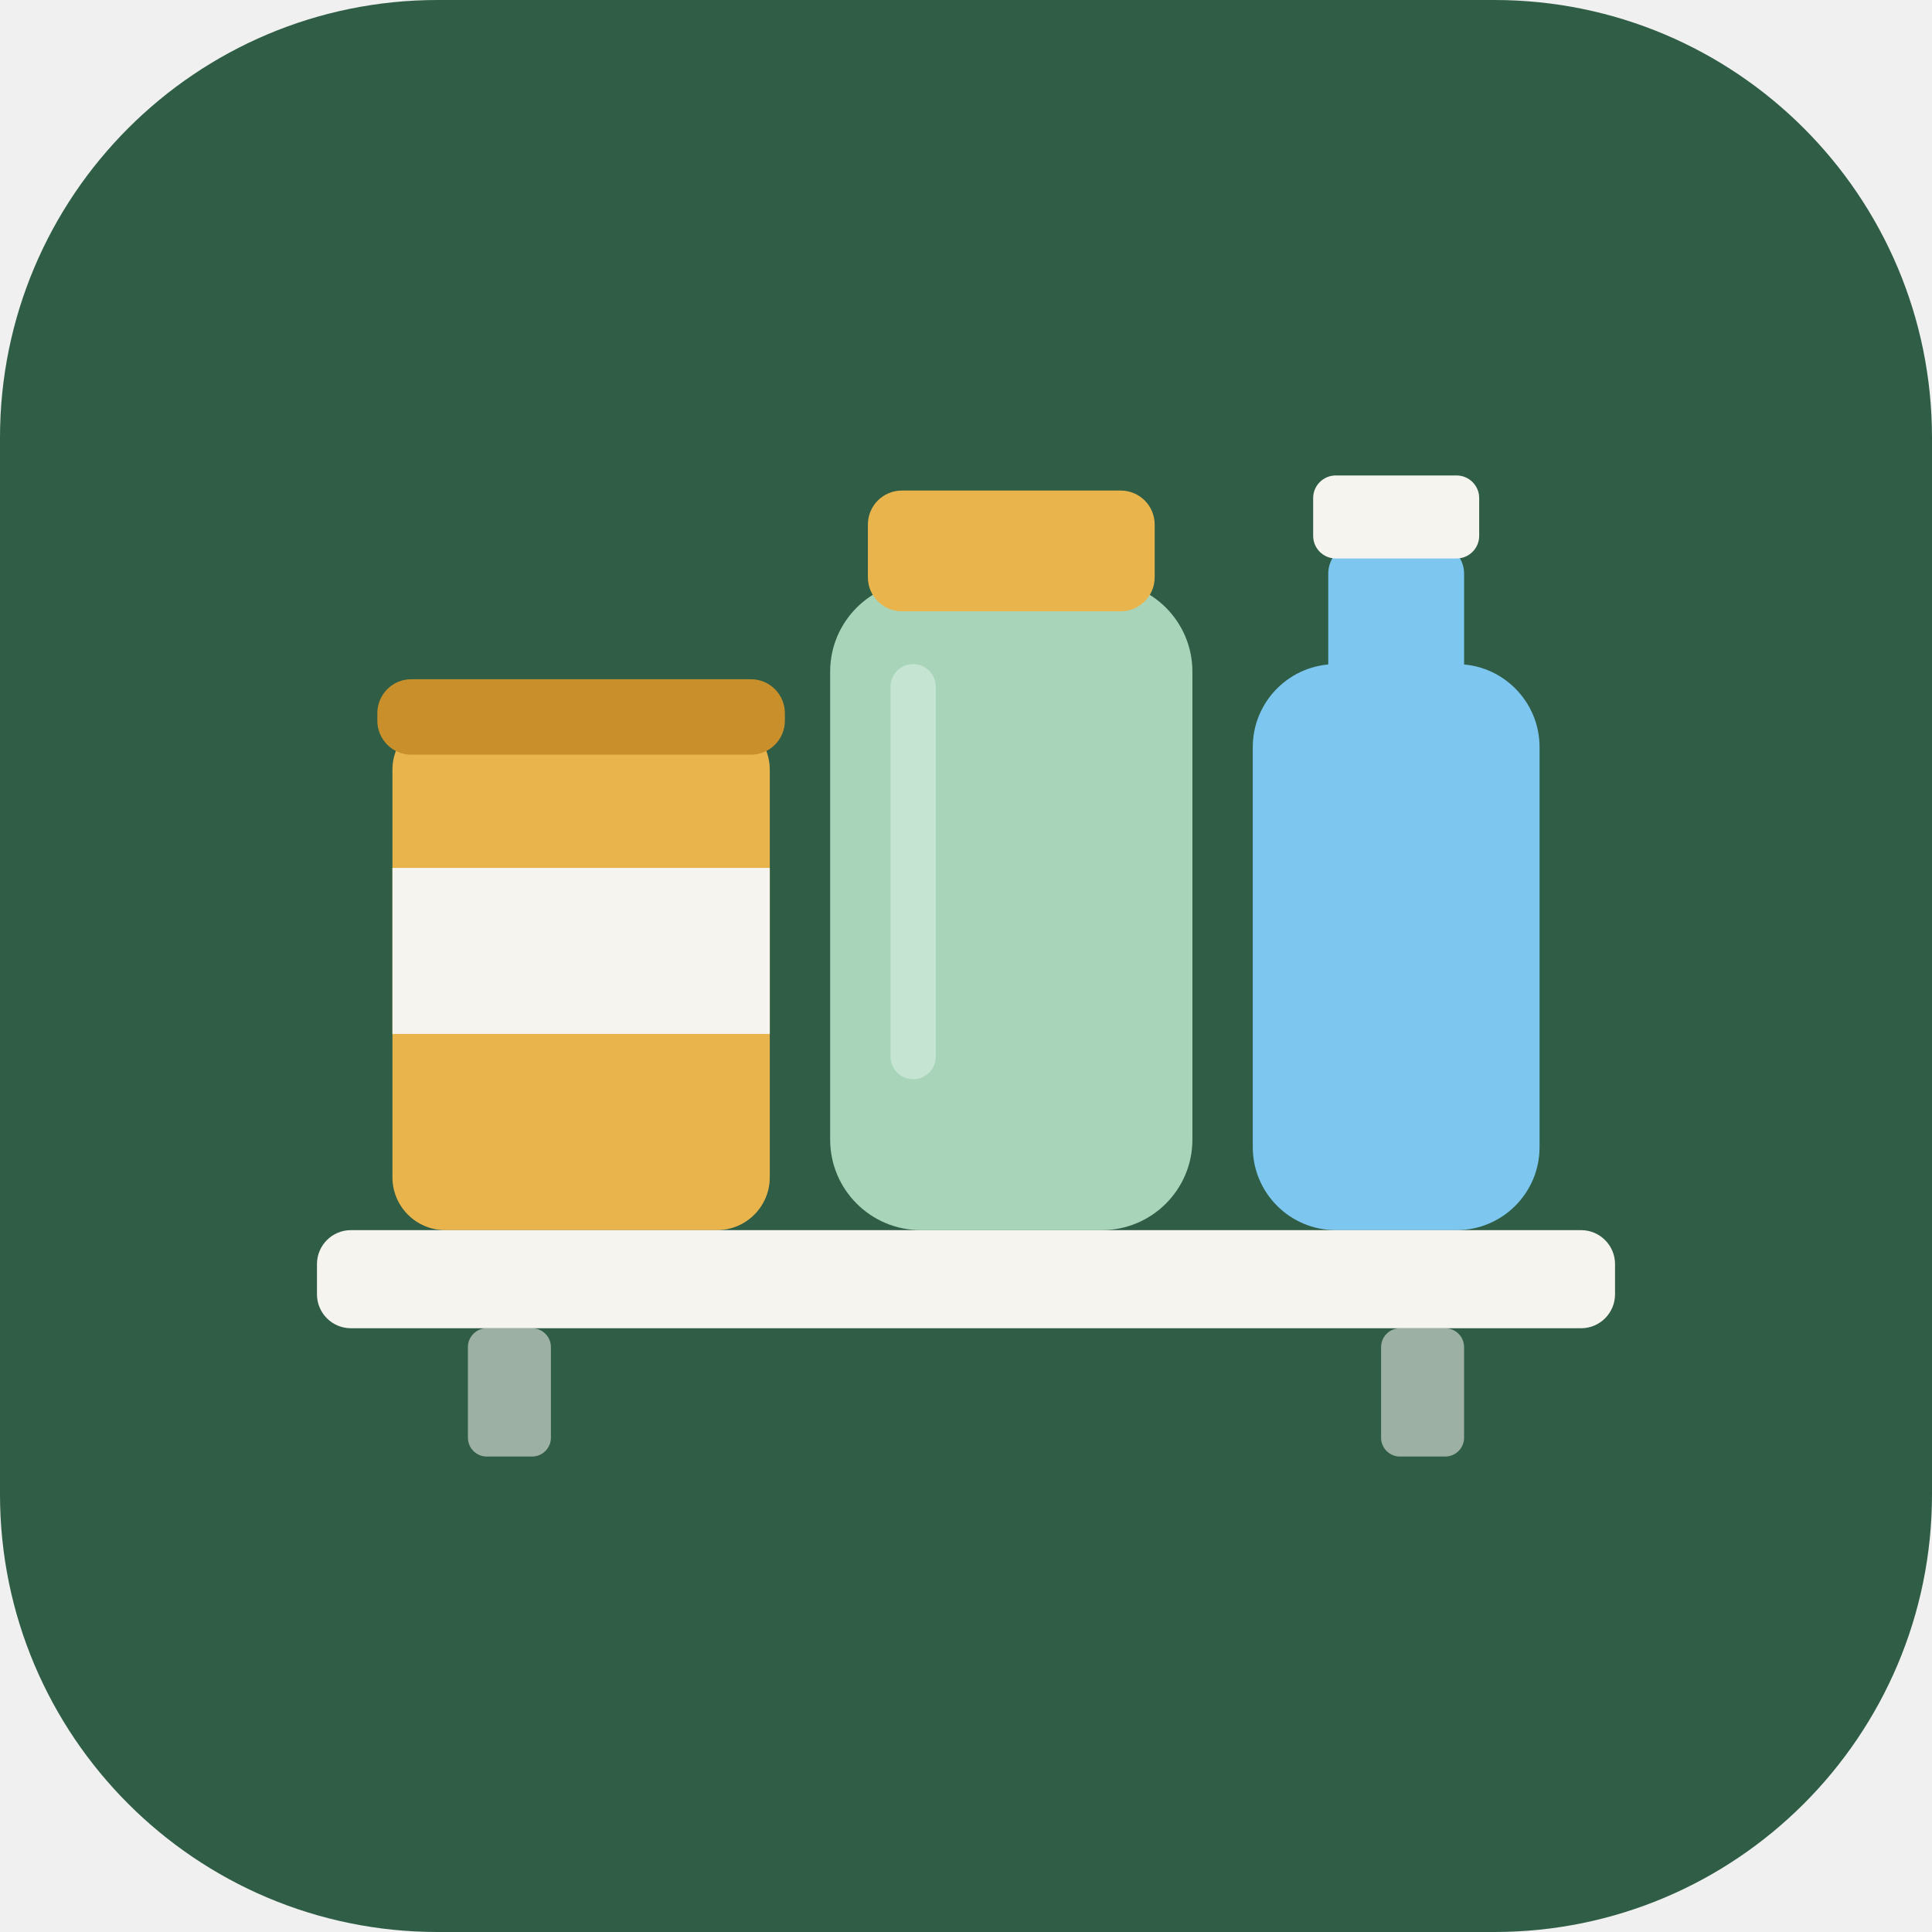
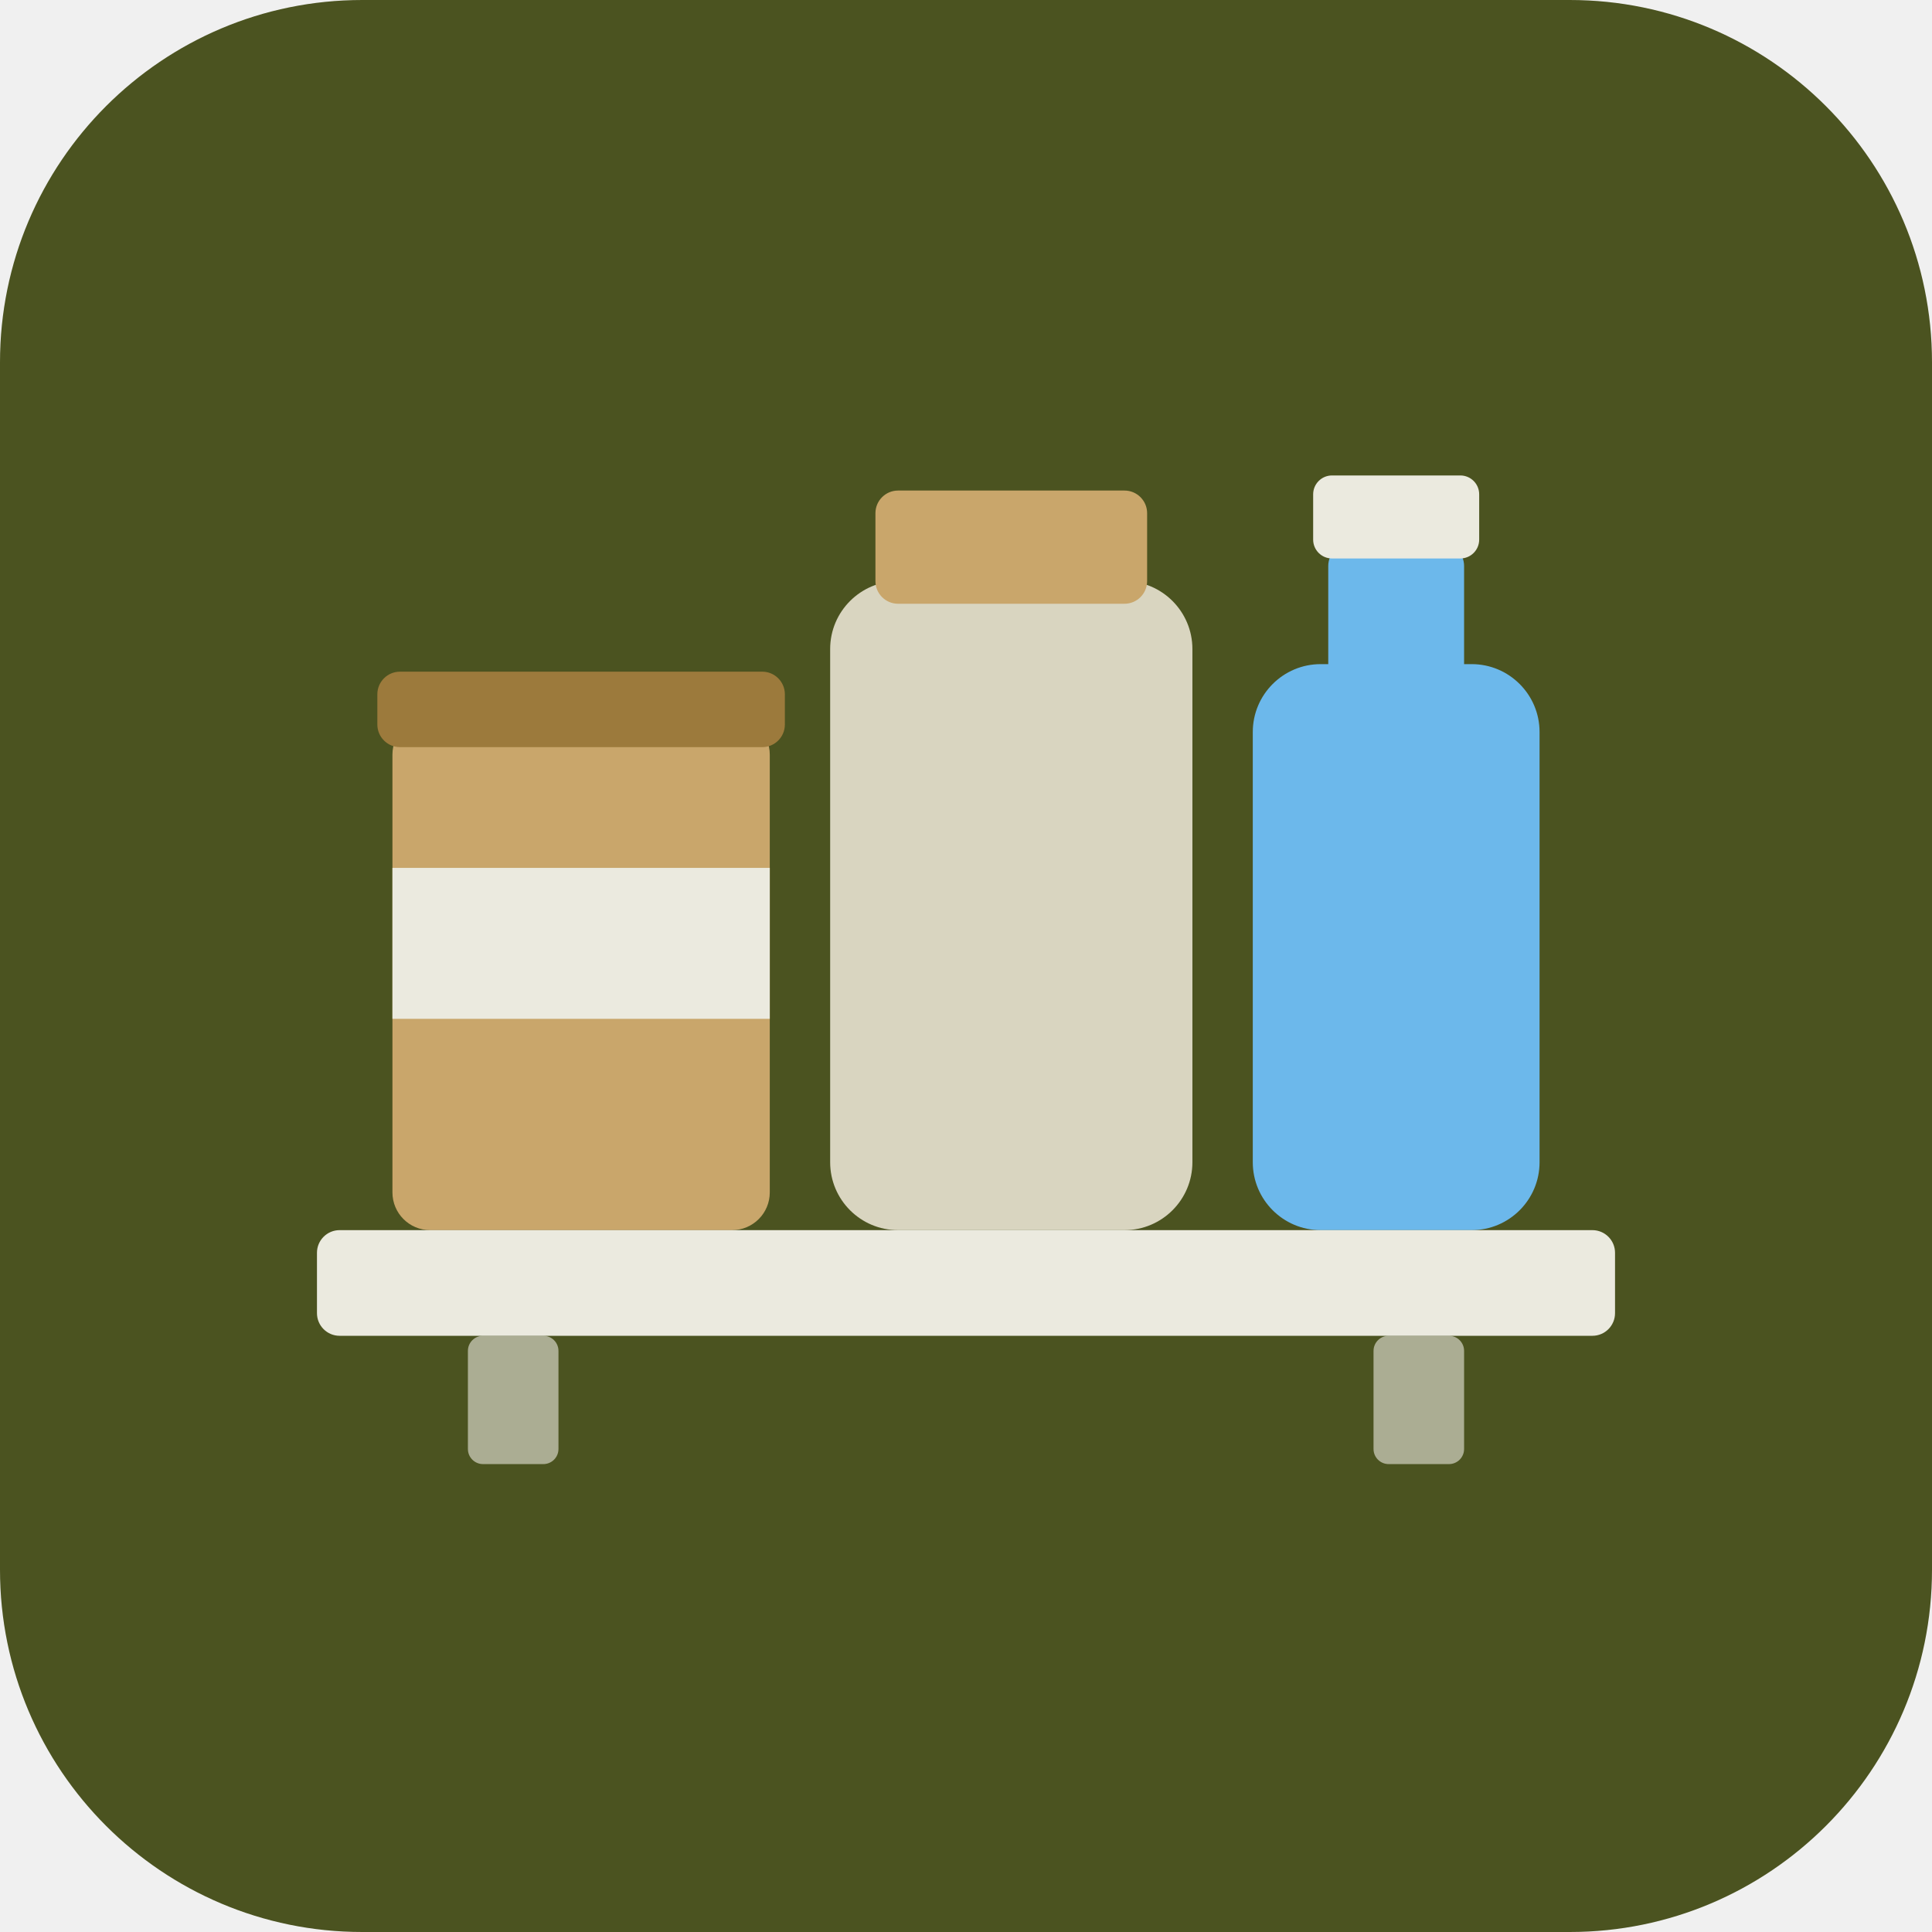
<svg xmlns="http://www.w3.org/2000/svg" viewBox="0 0 512 512">
-   <rect width="512" height="512" rx="116" fill="#2f5d46" />
+   <rect width="512" height="512" rx="96" fill="#4b5320" />
  <g transform="translate(0 -46)">
-     <rect x="104" y="236" width="100" height="136" rx="14" fill="#e9b44c" />
-     <rect x="100" y="226" width="108" height="20" rx="9" fill="#c98f2a" />
-     <rect x="104" y="276" width="100" height="44" fill="#f6f4ee" />
-     <rect x="220" y="200" width="96" height="172" rx="24" fill="#a8d5ba" />
-     <rect x="230" y="176" width="76" height="32" rx="9" fill="#e9b44c" />
-     <rect x="236" y="222" width="12" height="110" rx="6" fill="#ffffff" fill-opacity="0.35" />
-     <rect x="352" y="190" width="36" height="44" rx="8" fill="#7cc6ef" />
-     <rect x="332" y="222" width="76" height="150" rx="22" fill="#7cc6ef" />
-     <rect x="348" y="172" width="44" height="22" rx="6" fill="#f6f4ee" />
-     <rect x="84" y="372" width="344" height="26" rx="9" fill="#f6f4ee" />
-     <rect x="124" y="398" width="22" height="34" rx="5" fill="#f6f4ee" fill-opacity="0.55" />
-     <rect x="366" y="398" width="22" height="34" rx="5" fill="#f6f4ee" fill-opacity="0.55" />
+     <rect x="104" y="236" width="100" height="136" rx="10" fill="#c9a66b" />
+     <rect x="100" y="224" width="108" height="20" rx="6" fill="#9c7a3c" />
+     <rect x="104" y="276" width="100" height="40" fill="#ebeadf" />
+     <rect x="220" y="200" width="96" height="172" rx="18" fill="#d9d5c0" />
+     <rect x="232" y="176" width="72" height="30" rx="6" fill="#c9a66b" />
+     <rect x="352" y="190" width="36" height="44" rx="6" fill="#6cb8eb" />
+     <rect x="332" y="222" width="76" height="150" rx="18" fill="#6cb8eb" />
+     <rect x="348" y="172" width="44" height="22" rx="5" fill="#ebeadf" />
+     <rect x="84" y="372" width="344" height="28" rx="6" fill="#ebeadf" />
+     <rect x="124" y="400" width="24" height="34" rx="4" fill="#ebeadf" fill-opacity="0.6" />
+     <rect x="364" y="400" width="24" height="34" rx="4" fill="#ebeadf" fill-opacity="0.6" />
  </g>
</svg>
